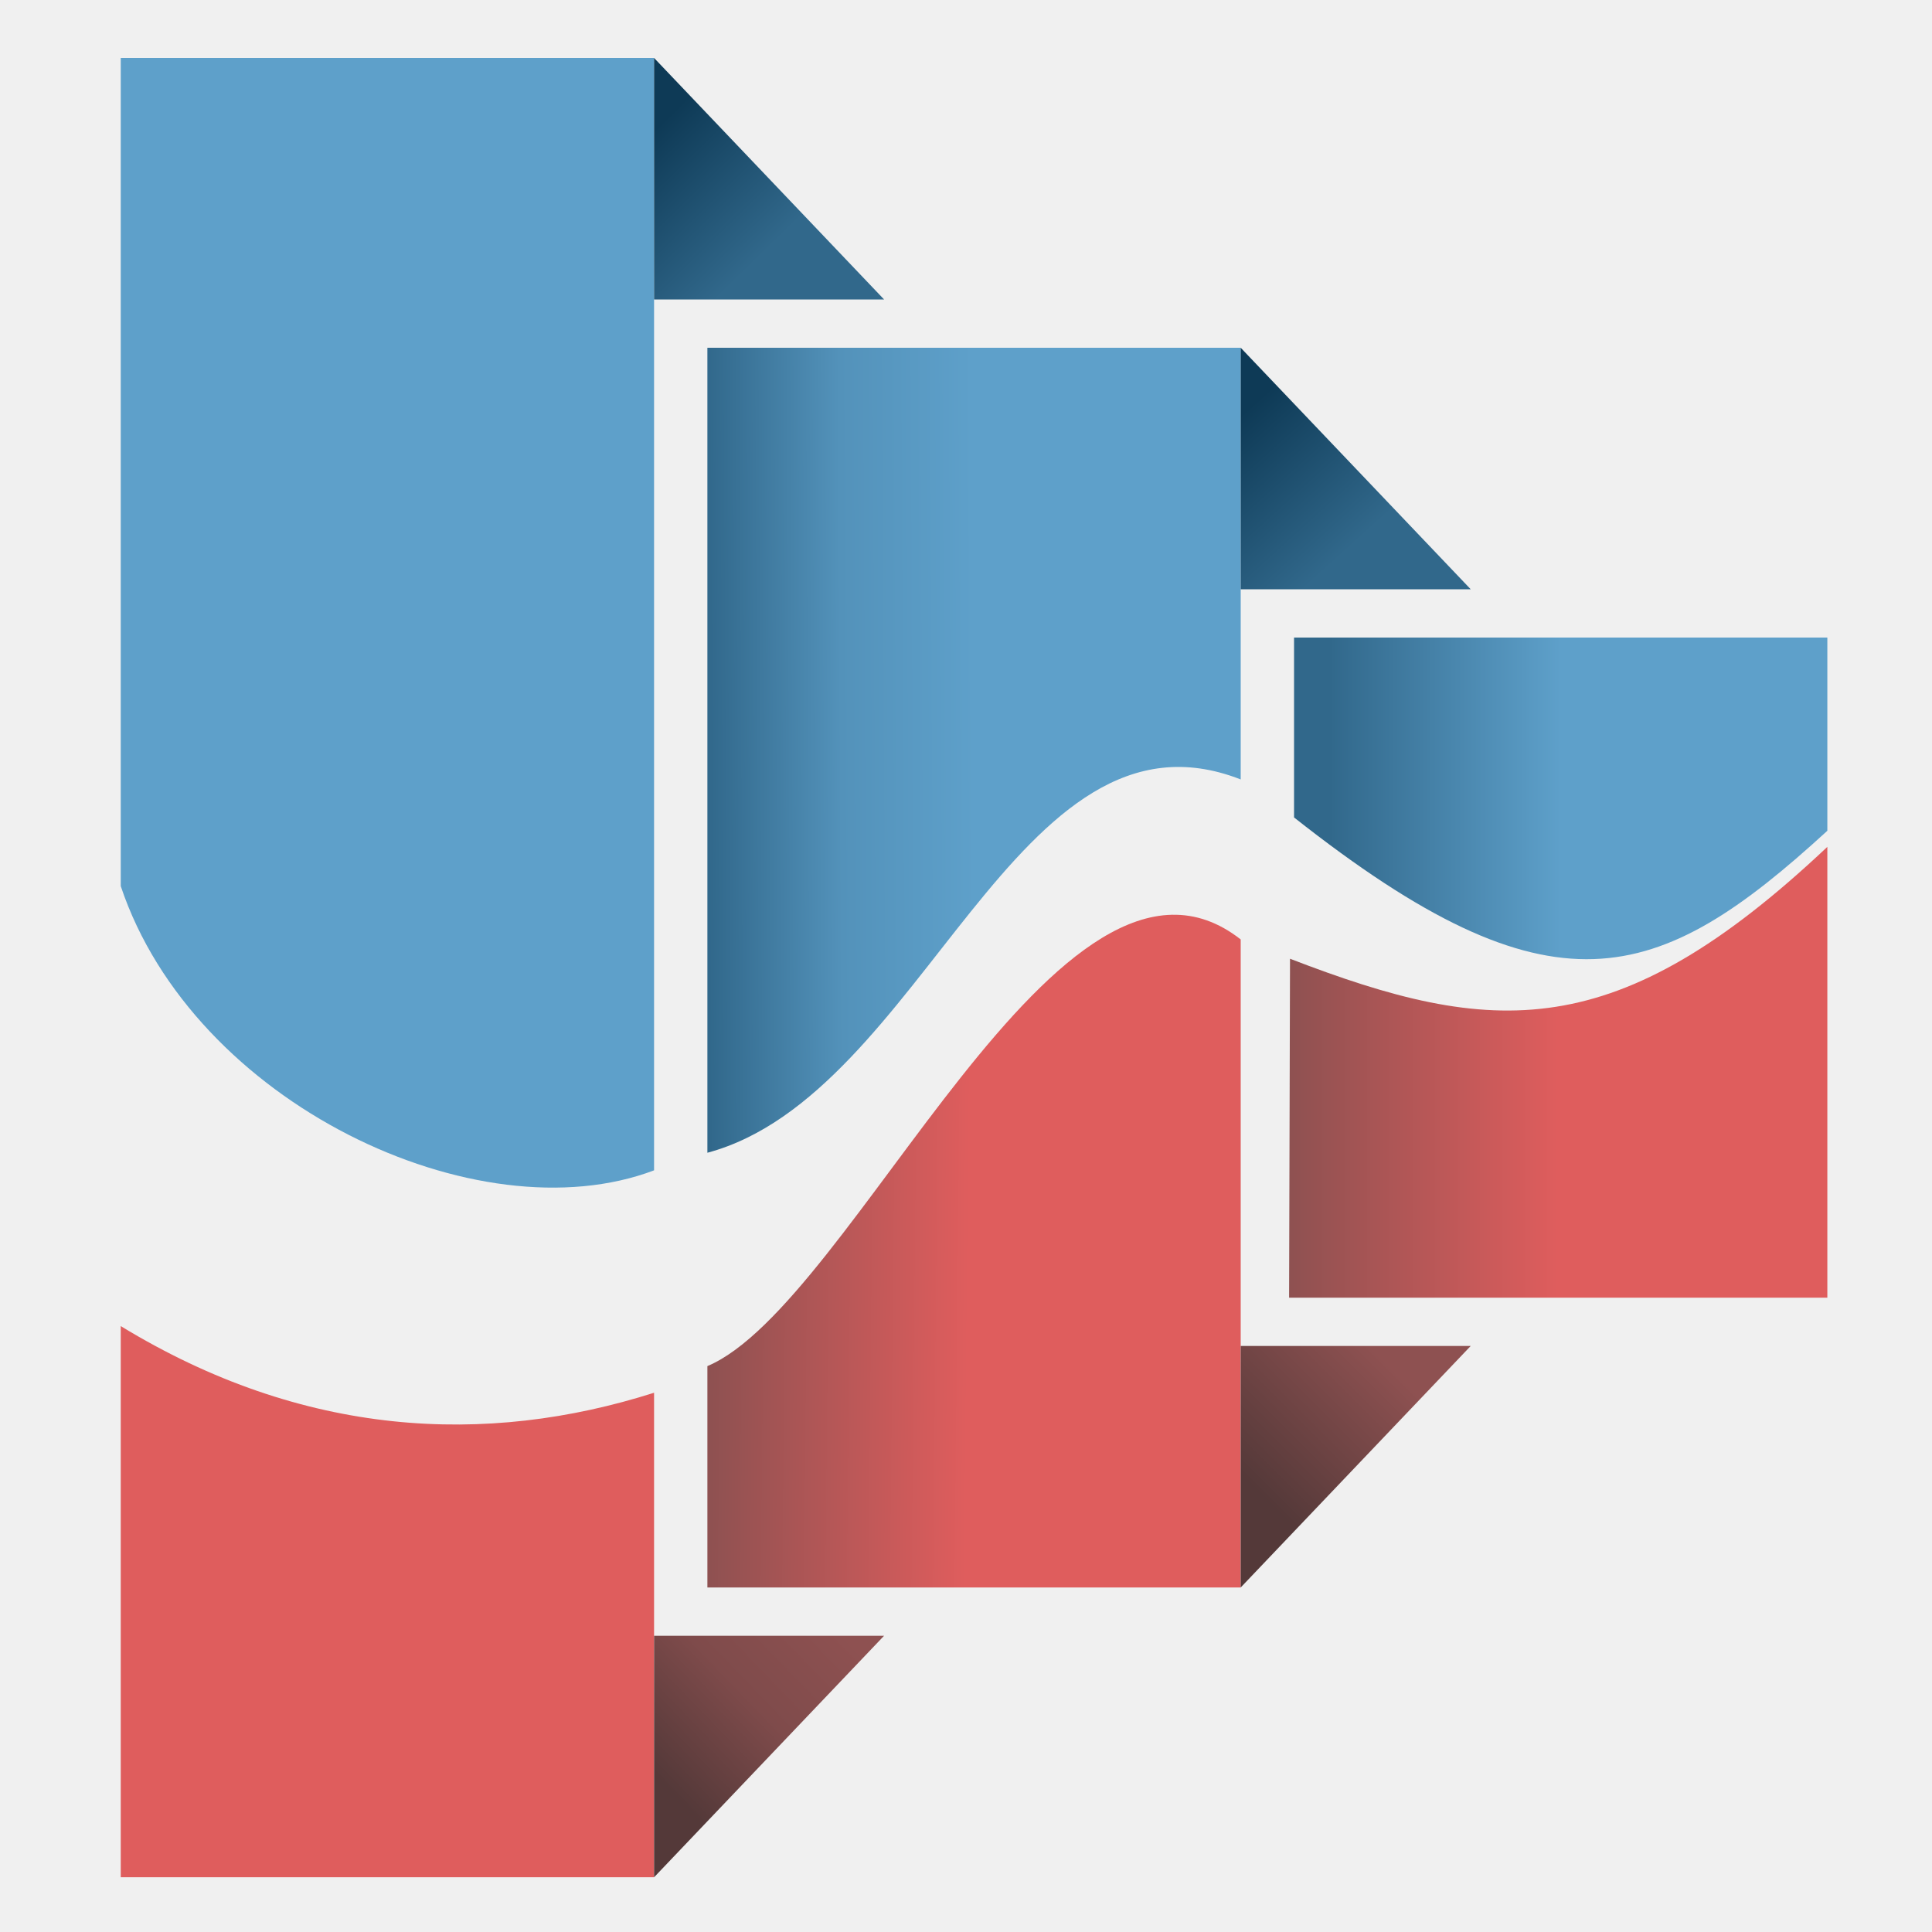
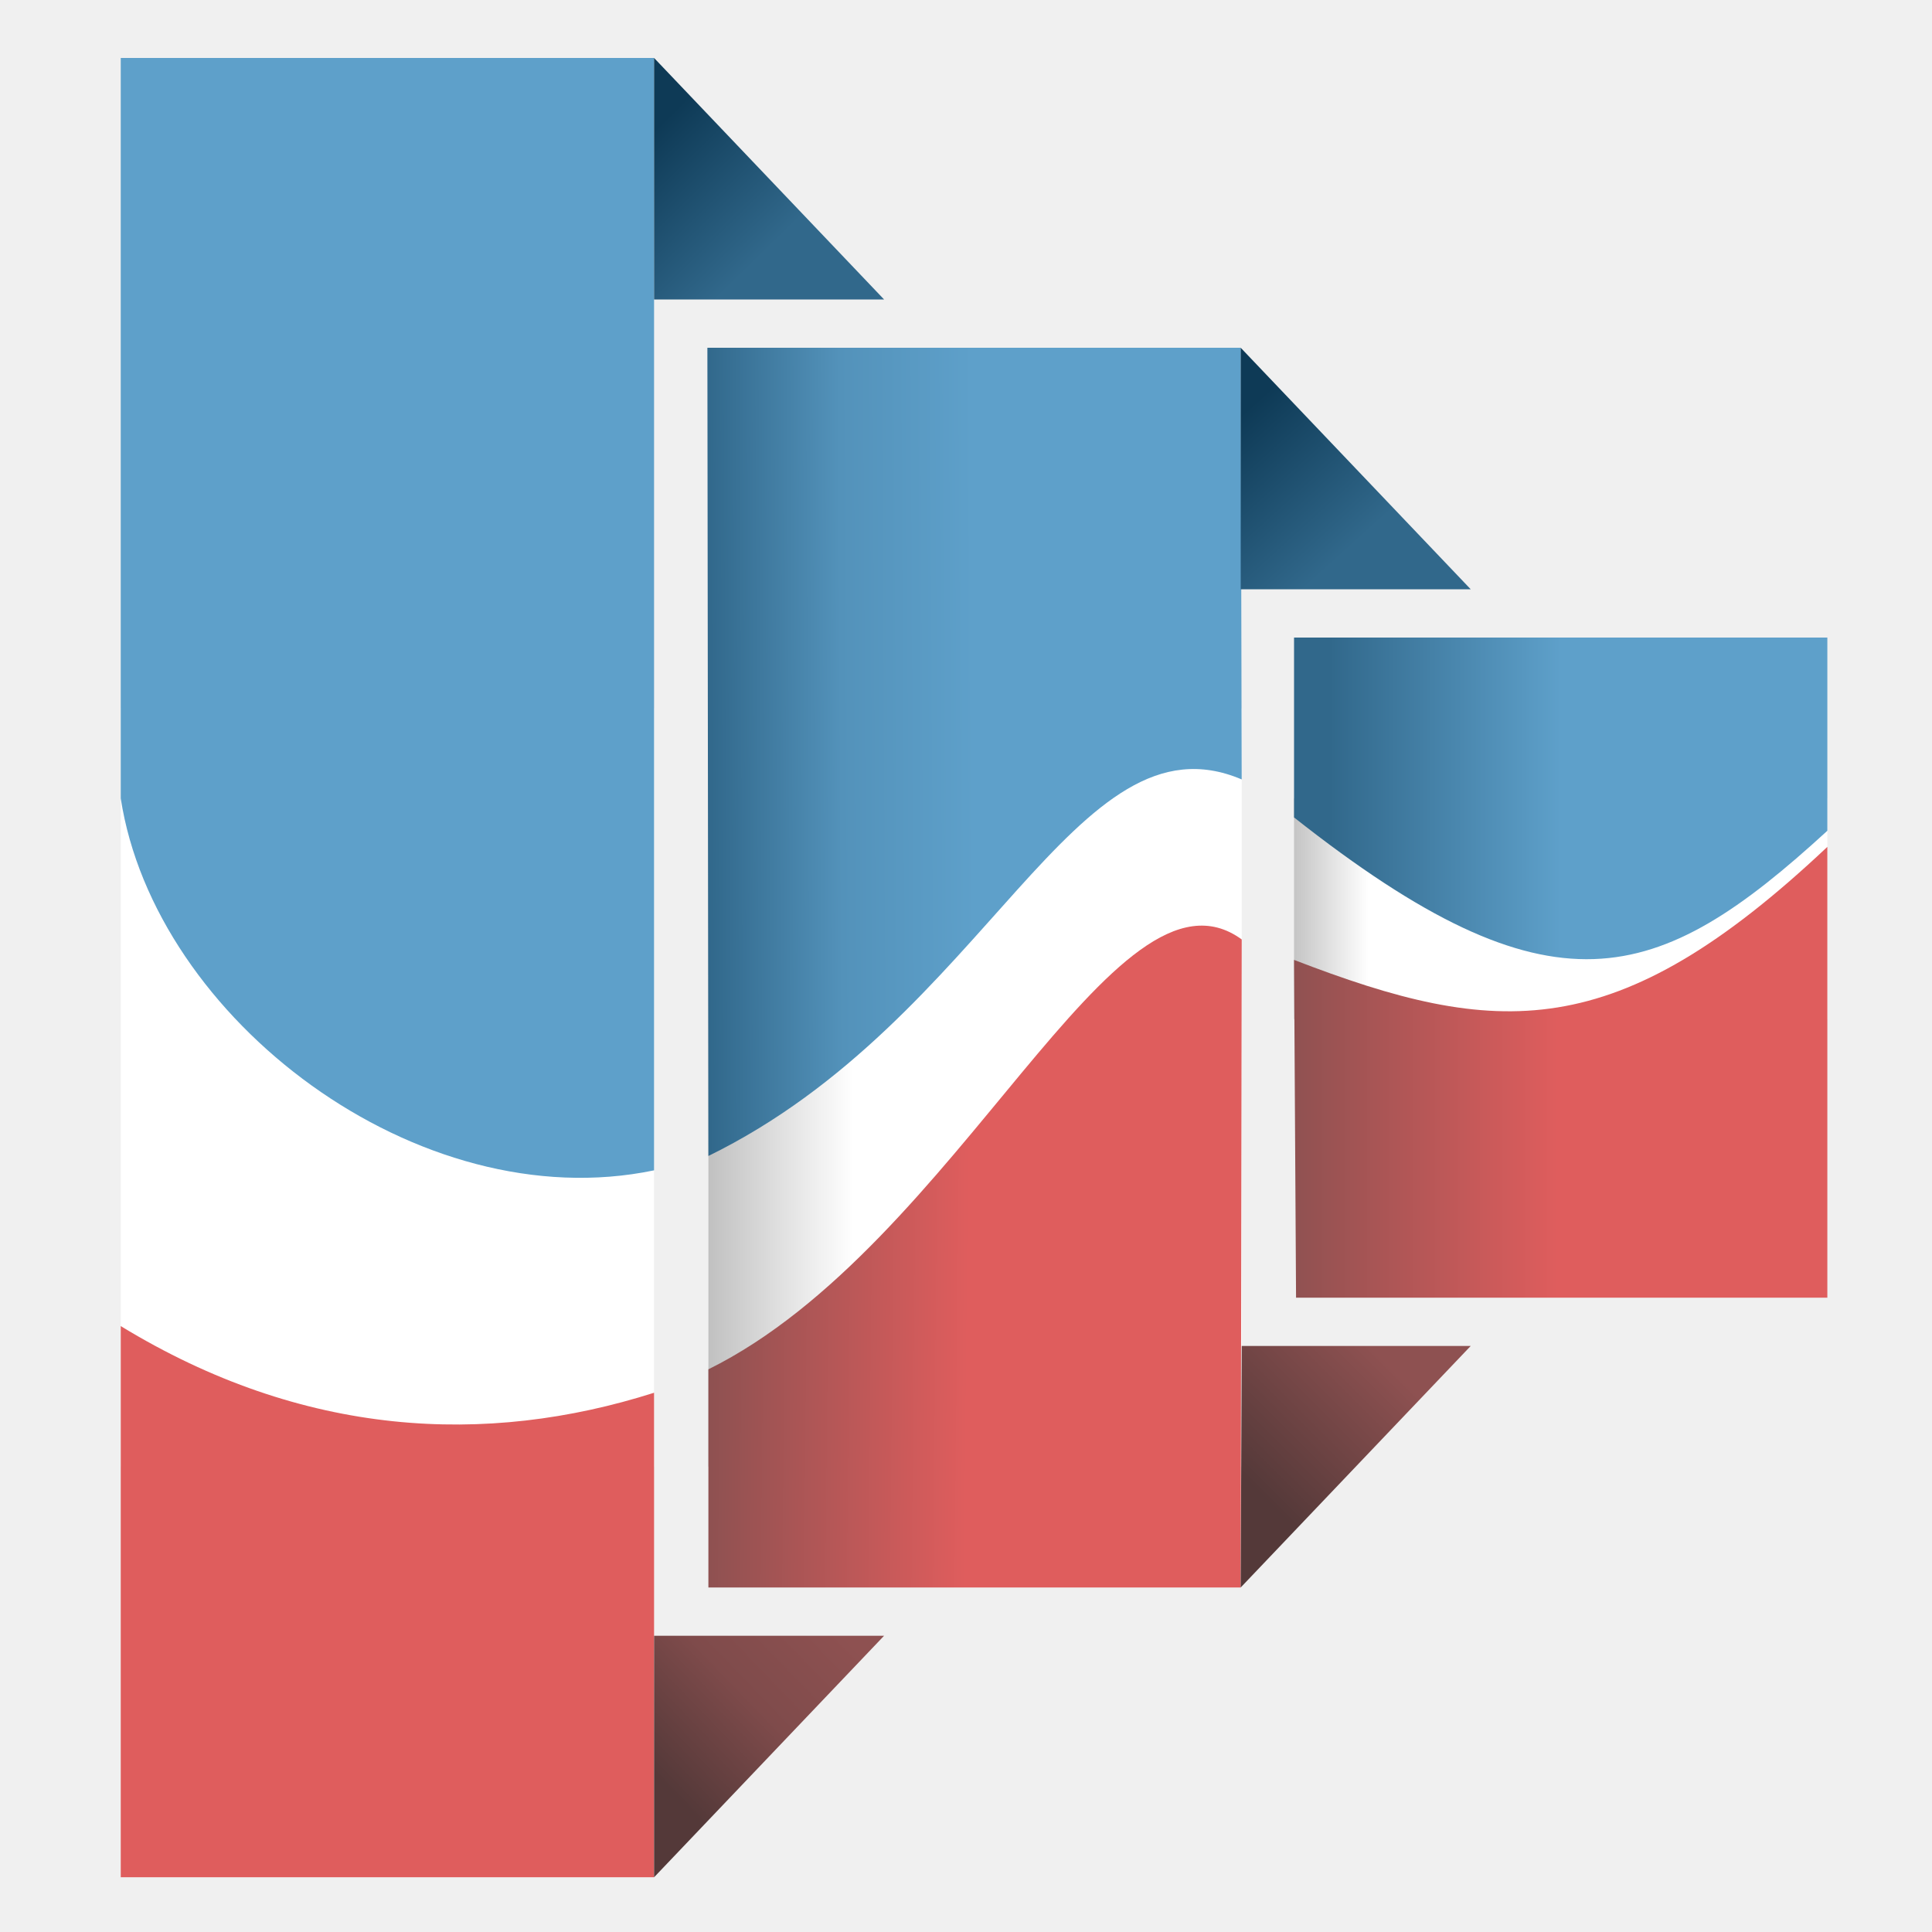
<svg xmlns="http://www.w3.org/2000/svg" width="100%" height="100%" viewBox="0 0 1200 1200" version="1.1" xml:space="preserve" style="fill-rule:evenodd;clip-rule:evenodd;stroke-linejoin:round;stroke-miterlimit:2;">
+   <rect x="75" y="440" width="331.25" height="471" style="fill:white;" />
+   <g transform="matrix(1,0,0,1,365,0)">
+     <rect x="75" y="440" width="331.25" height="471" style="fill:url(#_Linear1);" />
+   </g>
+   <g transform="matrix(1,0,0,0.291106,728.75,367.803)">
+     <rect x="75" y="440" width="331.25" height="471" style="fill:url(#_Linear2);" />
+   </g>
  <g transform="matrix(1.65625,0,0,1.65625,-521.25,-923.687)">
-     <path d="M1000,875.283C920.746,949.977 874.618,946.599 798.491,917.238L798.149,1044.34L1000,1044.34L1000,875.283Z" style="fill:url(#_Linear1);" />
+     <path d="M1000,875.283C920.746,949.977 876.127,947.034 800,917.673L800.755,1044.34L1000,1044.34L1000,875.283Z" style="fill:url(#_Linear3);" />
  </g>
  <g transform="matrix(-1.65625,1.50532e-17,1.50532e-17,-1.53333,2460,1979.72)">
-     <path d="M1000,960C903.138,877.422 863.869,891.362 800,954.602L800,1032.86L1000,1032.86L1000,960Z" style="fill:url(#_Linear2);" />
+     <path d="M1000,960C903.138,877.422 863.869,891.362 800,954.602L800,1032.86L1000,1032.86L1000,960Z" style="fill:url(#_Linear4);" />
  </g>
  <g transform="matrix(1.65625,0,0,1.27814,-885.625,-481.293)">
-     <path d="M1000,833.083C932.422,764.542 854.728,1010.67 800,1040.42L800,1148L1000,1148L1000,833.083Z" style="fill:url(#_Linear3);" />
+     <path d="M1000.38,833.083C952.724,788.096 894.35,981.721 800.377,1041.98L800.377,1148L1000,1148L1000.38,833.083Z" style="fill:url(#_Linear5);" />
  </g>
  <g transform="matrix(-1.65625,0,0,-1.27814,2095.62,1847.04)">
-     <path d="M1000,884.917C918.709,913.152 884.308,1109.05 800,1066.33L800,1276.11L1000,1276.11L1000,884.917Z" style="fill:url(#_Linear4);" />
+     <path d="M999.623,883.352C894.784,949.855 862.195,1100.86 799.623,1066.33L800,1276.11L1000,1276.11L999.623,883.352Z" style="fill:url(#_Linear6);" />
  </g>
  <g transform="matrix(1.65625,0,0,0.958601,-1250,-107.439)">
    <path d="M1000,1014.5C936.991,1049.14 868.453,1043.46 800,971.306L800,1328.43L1000,1328.43L1000,1014.5Z" style="fill:rgb(223,93,93);" />
  </g>
  <g transform="matrix(1.65625,0,0,0.958601,-1250,-107.439)">
    <path d="M800,1135.44L800,997.222L800,1135.44Z" style="fill:rgb(95,143,196);" />
  </g>
  <g transform="matrix(-1.65625,0,0,-0.958601,1731.25,1671.94)">
-     <path d="M1000,1170C972.747,1029.15 866.105,942.534 800,985.829L800,1706.59L1000,1706.59L1000,1170Z" style="fill:rgb(94,160,202);" />
+     <path d="M1000,1226.84C987.238,1083.81 888.444,954.009 800,985.829L800,1706.59L1000,1706.59L1000,1226.84Z" style="fill:rgb(94,160,202);" />
  </g>
  <g transform="matrix(7.14286,0,0,7.14286,-2879.46,-528.286)">
-     <path d="M460,79L460,100L480,100L460,79Z" style="fill:url(#_Linear5);" />
+     <path d="M460,79L460,100L480,100L460,79Z" style="fill:url(#_Linear7);" />
  </g>
  <g transform="matrix(7.14286,0,0,7.14286,-2515.09,-348.286)">
-     <path d="M460,79L460,100L480,100L460,79Z" style="fill:url(#_Linear6);" />
+     <path d="M460,79L460,100L480,100L460,79Z" style="fill:url(#_Linear8);" />
  </g>
  <g transform="matrix(7.14286,0,0,-7.14286,-2879.46,1730.29)">
-     <path d="M460,79L460,100L480,100L460,79Z" style="fill:url(#_Linear7);" />
+     <path d="M460,79L460,100L480,100L460,79Z" style="fill:url(#_Linear9);" />
  </g>
  <g transform="matrix(7.14286,0,0,-7.14286,-2515.09,1550.29)">
-     <path d="M460,79L460,100L480,100L460,79Z" style="fill:url(#_Linear8);" />
+     <path d="M460,79L460.087,100L480,100L460,79Z" style="fill:url(#_Linear10);" />
  </g>
  <defs>
-     <linearGradient id="_Linear1" x1="0" y1="0" x2="1" y2="0" gradientUnits="userSpaceOnUse" gradientTransform="matrix(-100.925,1.23598e-14,-1.23598e-14,-100.925,899.075,990)">
+     <linearGradient id="_Linear1" x1="0" y1="0" x2="1" y2="0" gradientUnits="userSpaceOnUse" gradientTransform="matrix(-110,1.34711e-14,-1.34711e-14,-110,165,760)">
+       <stop offset="0" style="stop-color:white;stop-opacity:1" />
+       <stop offset="1" style="stop-color:rgb(179,179,179);stop-opacity:1" />
+     </linearGradient>
+     <linearGradient id="_Linear2" x1="0" y1="0" x2="1" y2="0" gradientUnits="userSpaceOnUse" gradientTransform="matrix(-60,2.52413e-14,-7.34788e-15,-206.111,121.25,625.88)">
+       <stop offset="0" style="stop-color:white;stop-opacity:1" />
+       <stop offset="1" style="stop-color:rgb(179,179,179);stop-opacity:1" />
+     </linearGradient>
+     <linearGradient id="_Linear3" x1="0" y1="0" x2="1" y2="0" gradientUnits="userSpaceOnUse" gradientTransform="matrix(-100.925,1.23598e-14,-1.23598e-14,-100.925,899.075,990)">
      <stop offset="0" style="stop-color:rgb(223,93,93);stop-opacity:1" />
      <stop offset="1" style="stop-color:rgb(142,81,81);stop-opacity:1" />
    </linearGradient>
-     <linearGradient id="_Linear2" x1="0" y1="0" x2="1" y2="0" gradientUnits="userSpaceOnUse" gradientTransform="matrix(86.566,-1.06013e-14,1.14511e-14,93.5056,900,976.776)">
+     <linearGradient id="_Linear4" x1="0" y1="0" x2="1" y2="0" gradientUnits="userSpaceOnUse" gradientTransform="matrix(86.566,-1.06013e-14,1.14511e-14,93.5056,900,976.776)">
      <stop offset="0" style="stop-color:rgb(94,160,202);stop-opacity:1" />
      <stop offset="1" style="stop-color:rgb(49,104,139);stop-opacity:1" />
    </linearGradient>
-     <linearGradient id="_Linear3" x1="0" y1="0" x2="1" y2="0" gradientUnits="userSpaceOnUse" gradientTransform="matrix(-96.9811,-1.56478,1.20755,-125.671,896.981,1090.1)">
+     <linearGradient id="_Linear5" x1="0" y1="0" x2="1" y2="0" gradientUnits="userSpaceOnUse" gradientTransform="matrix(-96.9811,-1.56478,1.20755,-125.671,896.981,1090.1)">
      <stop offset="0" style="stop-color:rgb(223,93,93);stop-opacity:1" />
      <stop offset="1" style="stop-color:rgb(142,81,81);stop-opacity:1" />
    </linearGradient>
-     <linearGradient id="_Linear4" x1="0" y1="0" x2="1" y2="0" gradientUnits="userSpaceOnUse" gradientTransform="matrix(100,-0.78239,0.603774,129.583,900,1125.11)">
+     <linearGradient id="_Linear6" x1="0" y1="0" x2="1" y2="0" gradientUnits="userSpaceOnUse" gradientTransform="matrix(100,-0.78239,0.603774,129.583,900,1125.11)">
      <stop offset="0" style="stop-color:rgb(94,160,202);stop-opacity:1" />
      <stop offset="0.5" style="stop-color:rgb(83,146,186);stop-opacity:1" />
      <stop offset="1" style="stop-color:rgb(49,104,139);stop-opacity:1" />
    </linearGradient>
-     <linearGradient id="_Linear5" x1="0" y1="0" x2="1" y2="0" gradientUnits="userSpaceOnUse" gradientTransform="matrix(-10,-10.22,10.22,-10,470,95.52)">
+     <linearGradient id="_Linear7" x1="0" y1="0" x2="1" y2="0" gradientUnits="userSpaceOnUse" gradientTransform="matrix(-10,-10.22,10.22,-10,470,95.52)">
      <stop offset="0" style="stop-color:rgb(49,104,139);stop-opacity:1" />
      <stop offset="1" style="stop-color:rgb(14,58,86);stop-opacity:1" />
    </linearGradient>
-     <linearGradient id="_Linear6" x1="0" y1="0" x2="1" y2="0" gradientUnits="userSpaceOnUse" gradientTransform="matrix(-10,-11.06,11.06,-10,470,95.94)">
+     <linearGradient id="_Linear8" x1="0" y1="0" x2="1" y2="0" gradientUnits="userSpaceOnUse" gradientTransform="matrix(-10,-11.06,11.06,-10,470,95.94)">
      <stop offset="0" style="stop-color:rgb(49,104,139);stop-opacity:1" />
      <stop offset="1" style="stop-color:rgb(14,58,86);stop-opacity:1" />
    </linearGradient>
-     <linearGradient id="_Linear7" x1="0" y1="0" x2="1" y2="0" gradientUnits="userSpaceOnUse" gradientTransform="matrix(-14.56,-14.14,-14.14,14.56,476.625,100)">
+     <linearGradient id="_Linear9" x1="0" y1="0" x2="1" y2="0" gradientUnits="userSpaceOnUse" gradientTransform="matrix(-14.56,-14.14,-14.14,14.56,476.625,100)">
      <stop offset="0" style="stop-color:rgb(142,81,81);stop-opacity:1" />
      <stop offset="0.48" style="stop-color:rgb(127,75,75);stop-opacity:1" />
      <stop offset="1" style="stop-color:rgb(84,57,57);stop-opacity:1" />
    </linearGradient>
-     <linearGradient id="_Linear8" x1="0" y1="0" x2="1" y2="0" gradientUnits="userSpaceOnUse" gradientTransform="matrix(-11.165,-11.2,-11.2,11.165,473.178,98.04)">
+     <linearGradient id="_Linear10" x1="0" y1="0" x2="1" y2="0" gradientUnits="userSpaceOnUse" gradientTransform="matrix(-11.165,-11.2,-11.2,11.165,473.178,98.04)">
      <stop offset="0" style="stop-color:rgb(142,81,81);stop-opacity:1" />
      <stop offset="1" style="stop-color:rgb(84,57,57);stop-opacity:1" />
    </linearGradient>
  </defs>
</svg>
